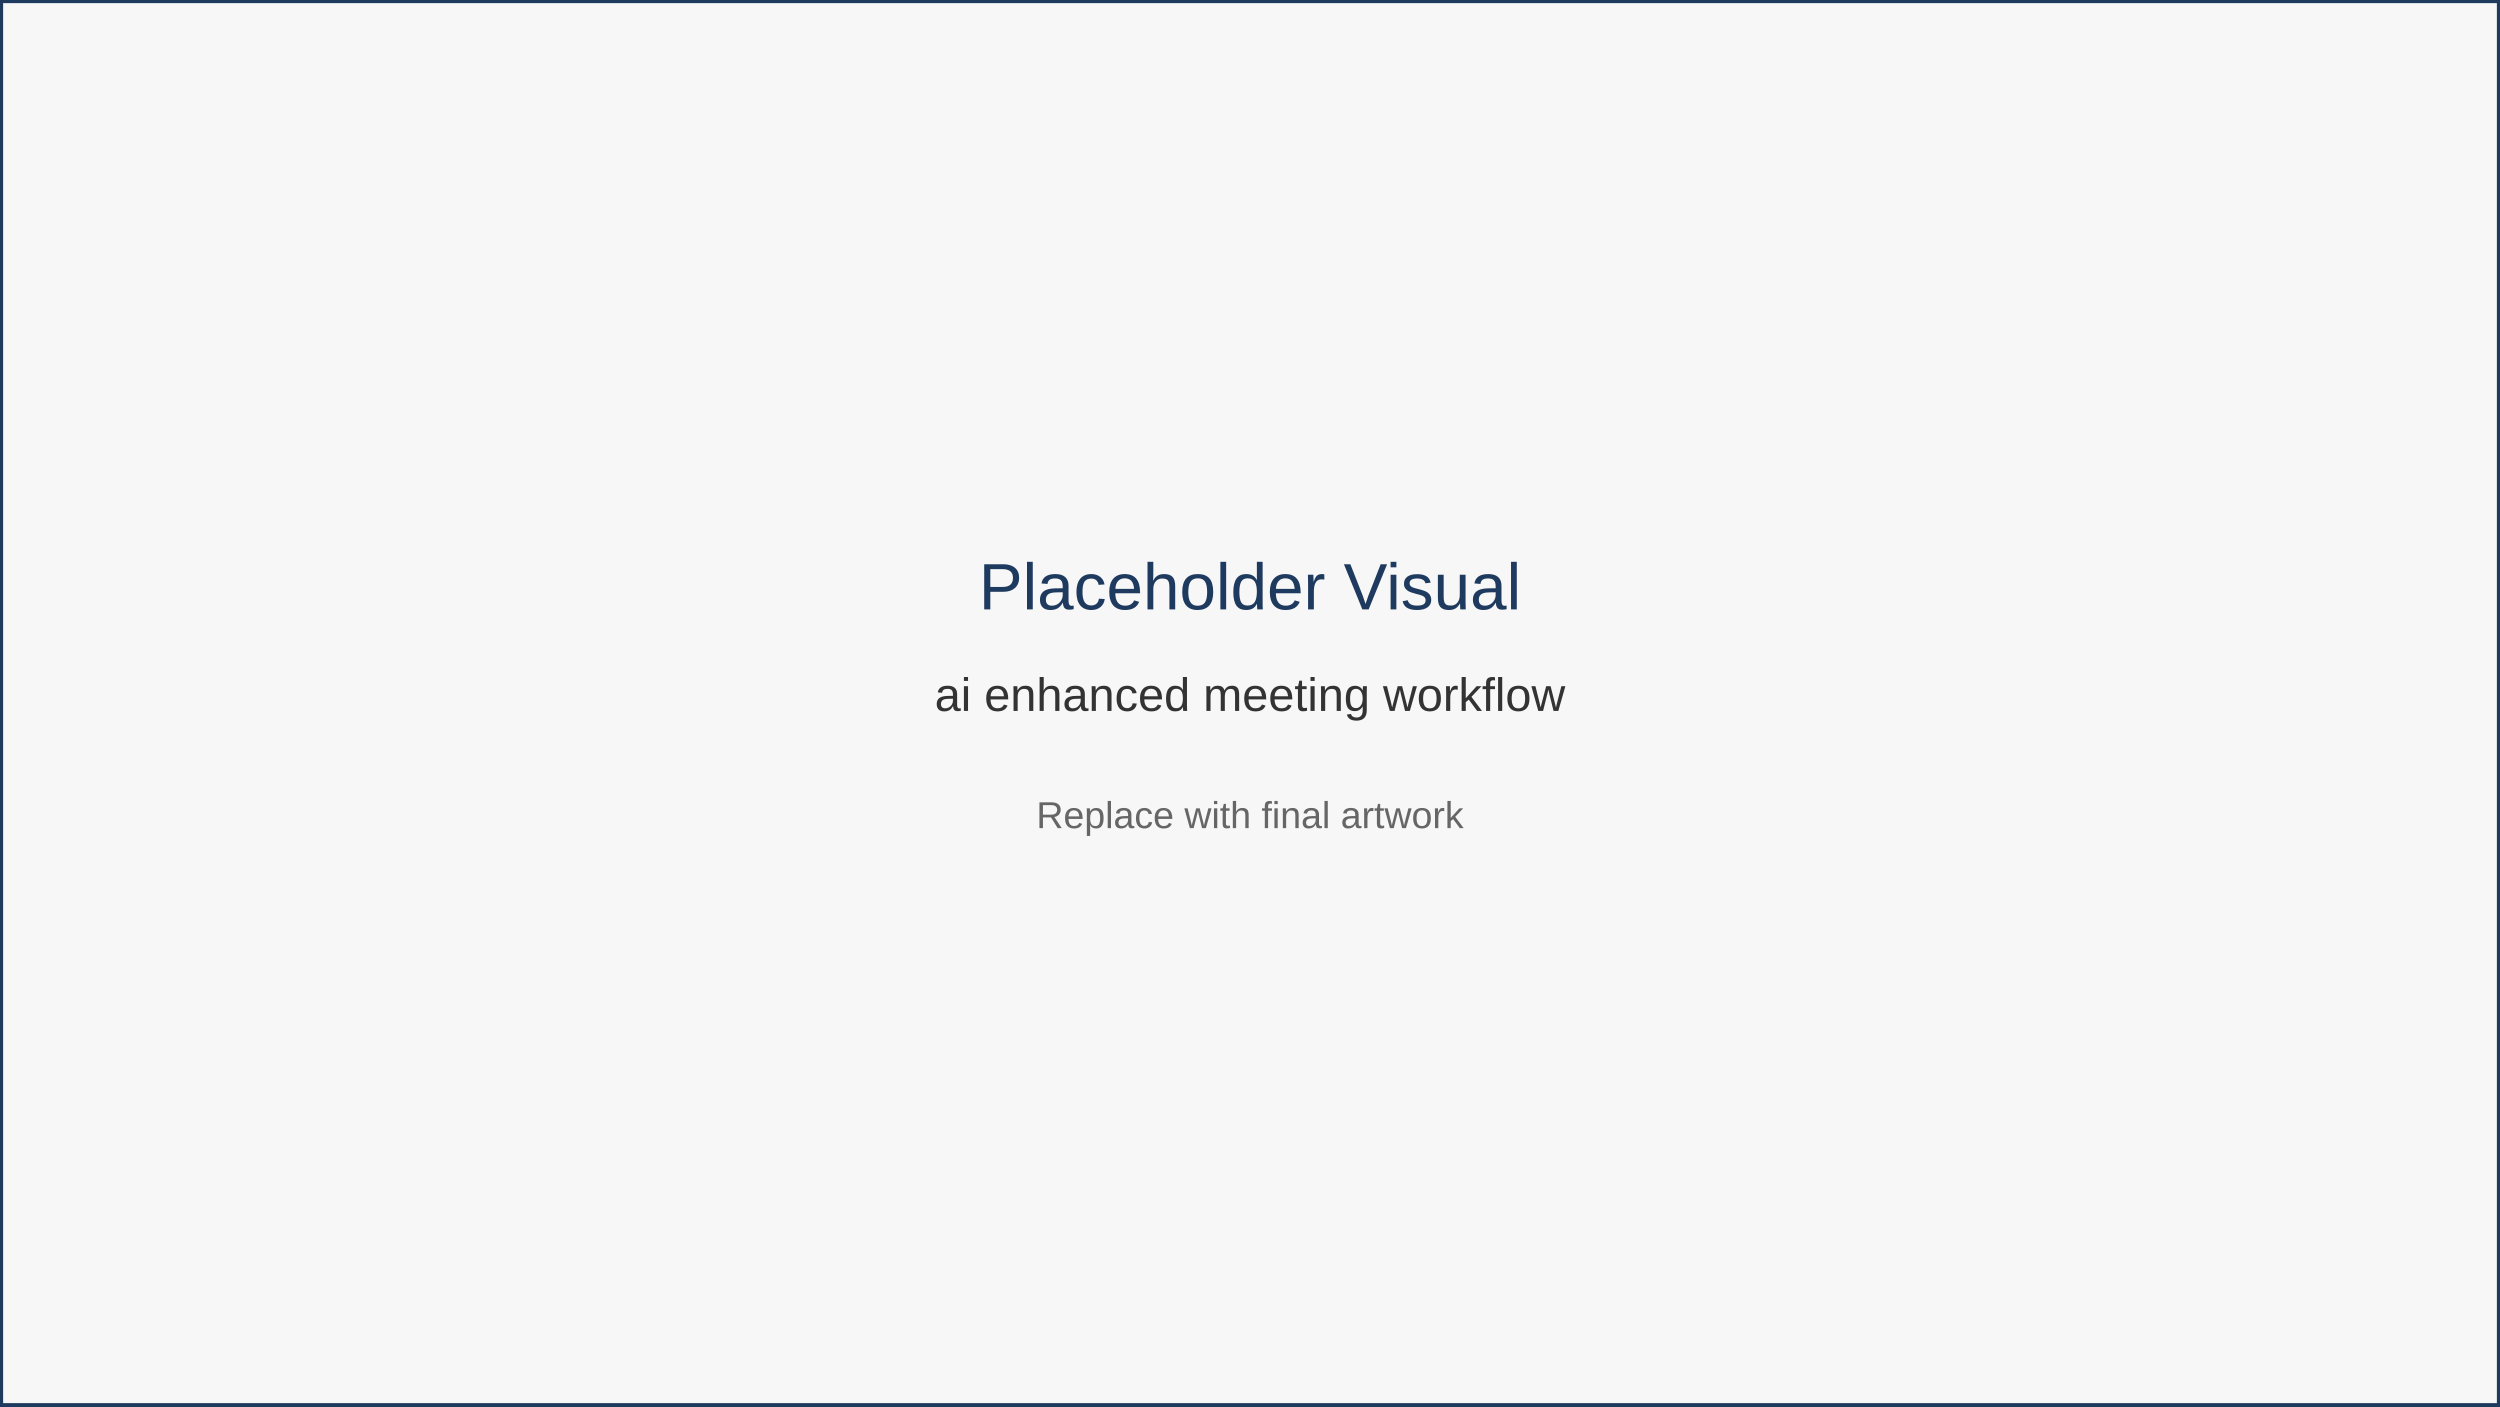
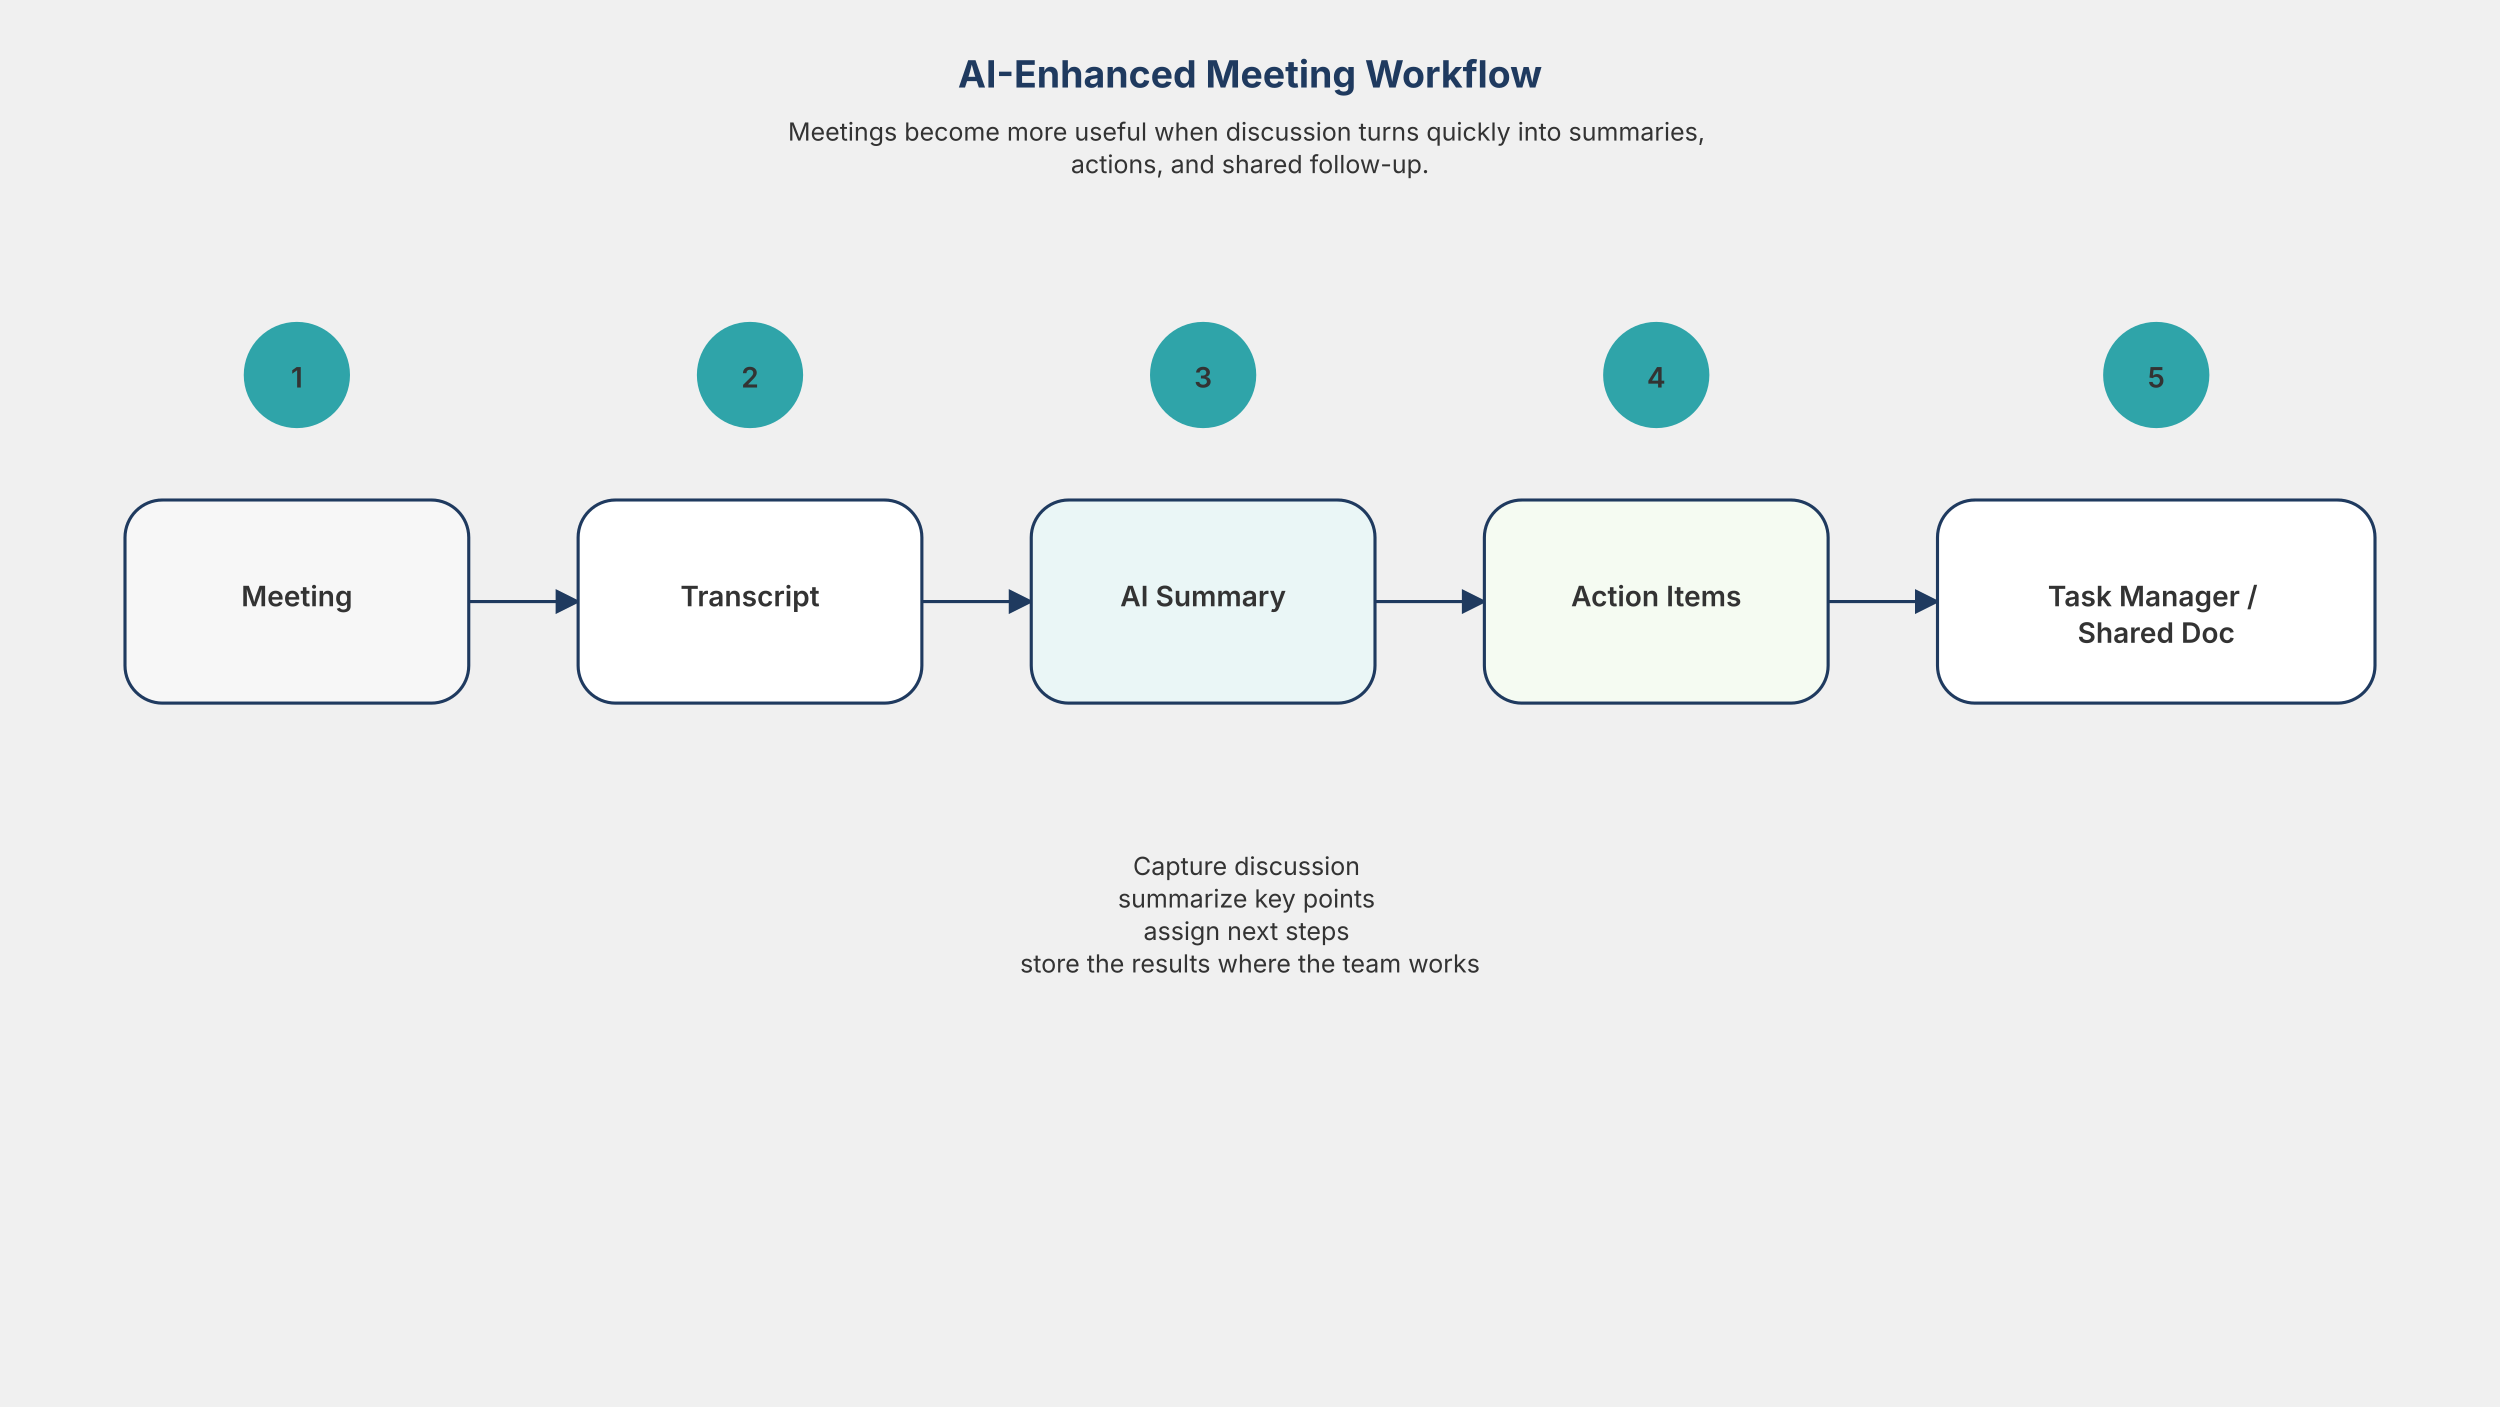
- <svg xmlns="http://www.w3.org/2000/svg" width="1600" height="900" viewBox="0 0 1600 900">
-   <rect width="1600" height="900" fill="#F7F7F7" stroke="#1F3A5F" stroke-width="4" />
-   <text x="800" y="390" text-anchor="middle" font-family="Arial, sans-serif" font-size="42" fill="#1F3A5F">
-     Placeholder Visual
+ <svg xmlns="http://www.w3.org/2000/svg" width="1600" height="900" viewBox="0 0 1600 900" fill="none">
+   <defs>
+     <marker id="arrow" viewBox="0 0 10 10" refX="9" refY="5" markerWidth="8" markerHeight="8" orient="auto-start-reverse">
+       <path d="M 0 0 L 10 5 L 0 10 z" fill="#1F3A5F" />
+     </marker>
+     <style>
+       text { font-family: Inter, Arial, sans-serif; fill: #333333; }
+       .title { font-size: 24px; font-weight: 700; fill: #1F3A5F; }
+       .label { font-size: 18px; font-weight: 600; }
+       .body { font-size: 16px; }
+       .small { font-size: 14px; }
+       .box { stroke: #1F3A5F; stroke-width: 2; }
+       .arrow { stroke: #1F3A5F; stroke-width: 2; fill: none; marker-end: url(#arrow); }
+       .dashed { stroke-dasharray: 8 8; }
+       .icon-circle { fill: #2FA4A9; }
+       .muted { fill: #F7F7F7; }
+     </style>
+   </defs>
+   <text x="800" y="56" text-anchor="middle" class="title">
+     <tspan x="800" dy="0">AI-Enhanced Meeting Workflow</tspan>
  </text>
-   <text x="800" y="455" text-anchor="middle" font-family="Arial, sans-serif" font-size="30" fill="#333333">
-     ai enhanced meeting workflow
+   <text x="800" y="90" text-anchor="middle" class="body">
+     <tspan x="800" dy="0">Meetings become more useful when discussion turns quickly into summaries,</tspan>
+     <tspan x="800" dy="1.3em">actions, and shared follow-up.</tspan>
  </text>
-   <text x="800" y="530" text-anchor="middle" font-family="Arial, sans-serif" font-size="24" fill="#666666">
-     Replace with final artwork
+   <circle cx="190.0" cy="240" r="34" fill="#2FA4A9" />
+   <text x="190.0" y="248" text-anchor="middle" class="label">
+     <tspan x="190.0" dy="0">1</tspan>
+   </text>
+   <rect x="80" y="320" width="220" height="130" rx="24" fill="#F7F7F7" class="box" />
+   <text x="190.0" y="388" text-anchor="middle" class="label">
+     <tspan x="190.0" dy="0">Meeting</tspan>
+   </text>
+   <line x1="300" y1="385" x2="370" y2="385" class="arrow" />
+   <circle cx="480.0" cy="240" r="34" fill="#2FA4A9" />
+   <text x="480.0" y="248" text-anchor="middle" class="label">
+     <tspan x="480.0" dy="0">2</tspan>
+   </text>
+   <rect x="370" y="320" width="220" height="130" rx="24" fill="#FFFFFF" class="box" />
+   <text x="480.0" y="388" text-anchor="middle" class="label">
+     <tspan x="480.0" dy="0">Transcript</tspan>
+   </text>
+   <line x1="590" y1="385" x2="660" y2="385" class="arrow" />
+   <circle cx="770.0" cy="240" r="34" fill="#2FA4A9" />
+   <text x="770.0" y="248" text-anchor="middle" class="label">
+     <tspan x="770.0" dy="0">3</tspan>
+   </text>
+   <rect x="660" y="320" width="220" height="130" rx="24" fill="#EAF6F6" class="box" />
+   <text x="770.0" y="388" text-anchor="middle" class="label">
+     <tspan x="770.0" dy="0">AI Summary</tspan>
+   </text>
+   <line x1="880" y1="385" x2="950" y2="385" class="arrow" />
+   <circle cx="1060.0" cy="240" r="34" fill="#2FA4A9" />
+   <text x="1060.0" y="248" text-anchor="middle" class="label">
+     <tspan x="1060.0" dy="0">4</tspan>
+   </text>
+   <rect x="950" y="320" width="220" height="130" rx="24" fill="#F5FBF2" class="box" />
+   <text x="1060.0" y="388" text-anchor="middle" class="label">
+     <tspan x="1060.0" dy="0">Action Items</tspan>
+   </text>
+   <line x1="1170" y1="385" x2="1240" y2="385" class="arrow" />
+   <circle cx="1380.0" cy="240" r="34" fill="#2FA4A9" />
+   <text x="1380.0" y="248" text-anchor="middle" class="label">
+     <tspan x="1380.0" dy="0">5</tspan>
+   </text>
+   <rect x="1240" y="320" width="280" height="130" rx="24" fill="#FFFFFF" class="box" />
+   <text x="1380.0" y="388" text-anchor="middle" class="label">
+     <tspan x="1380.0" dy="0">Task Manager /</tspan>
+     <tspan x="1380.0" dy="1.3em">Shared Doc</tspan>
+   </text>
+   <text x="800" y="560" text-anchor="middle" class="body">
+     <tspan x="800" dy="0">Capture discussion</tspan>
+     <tspan x="800" dy="1.3em">summarize key points</tspan>
+     <tspan x="800" dy="1.3em">assign next steps</tspan>
+     <tspan x="800" dy="1.3em">store the results where the team works</tspan>
  </text>
</svg>
